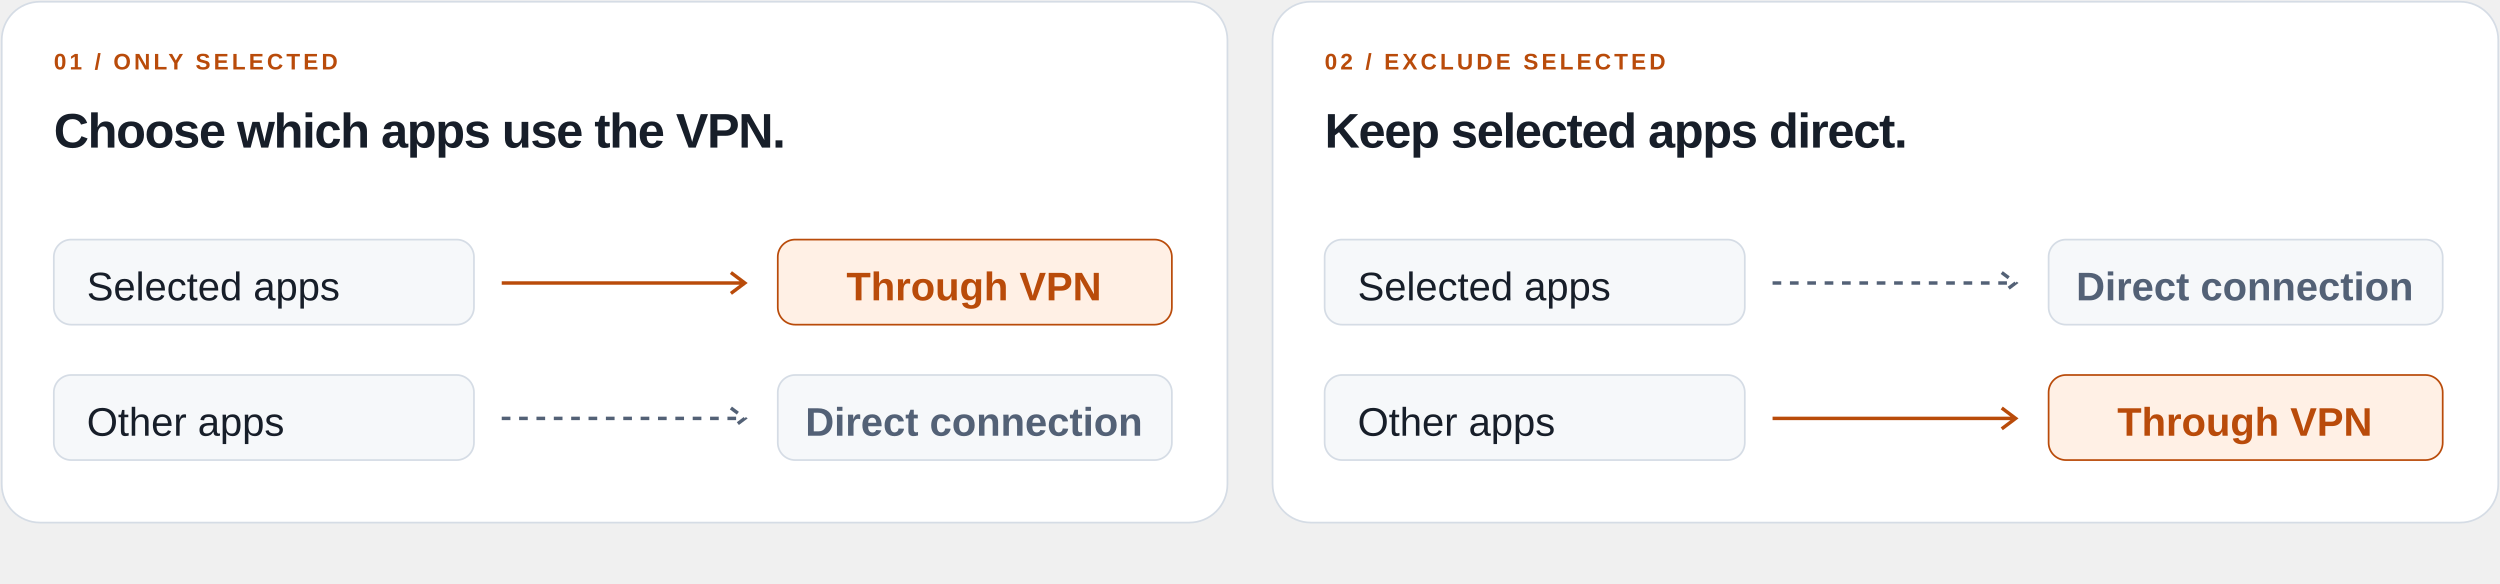
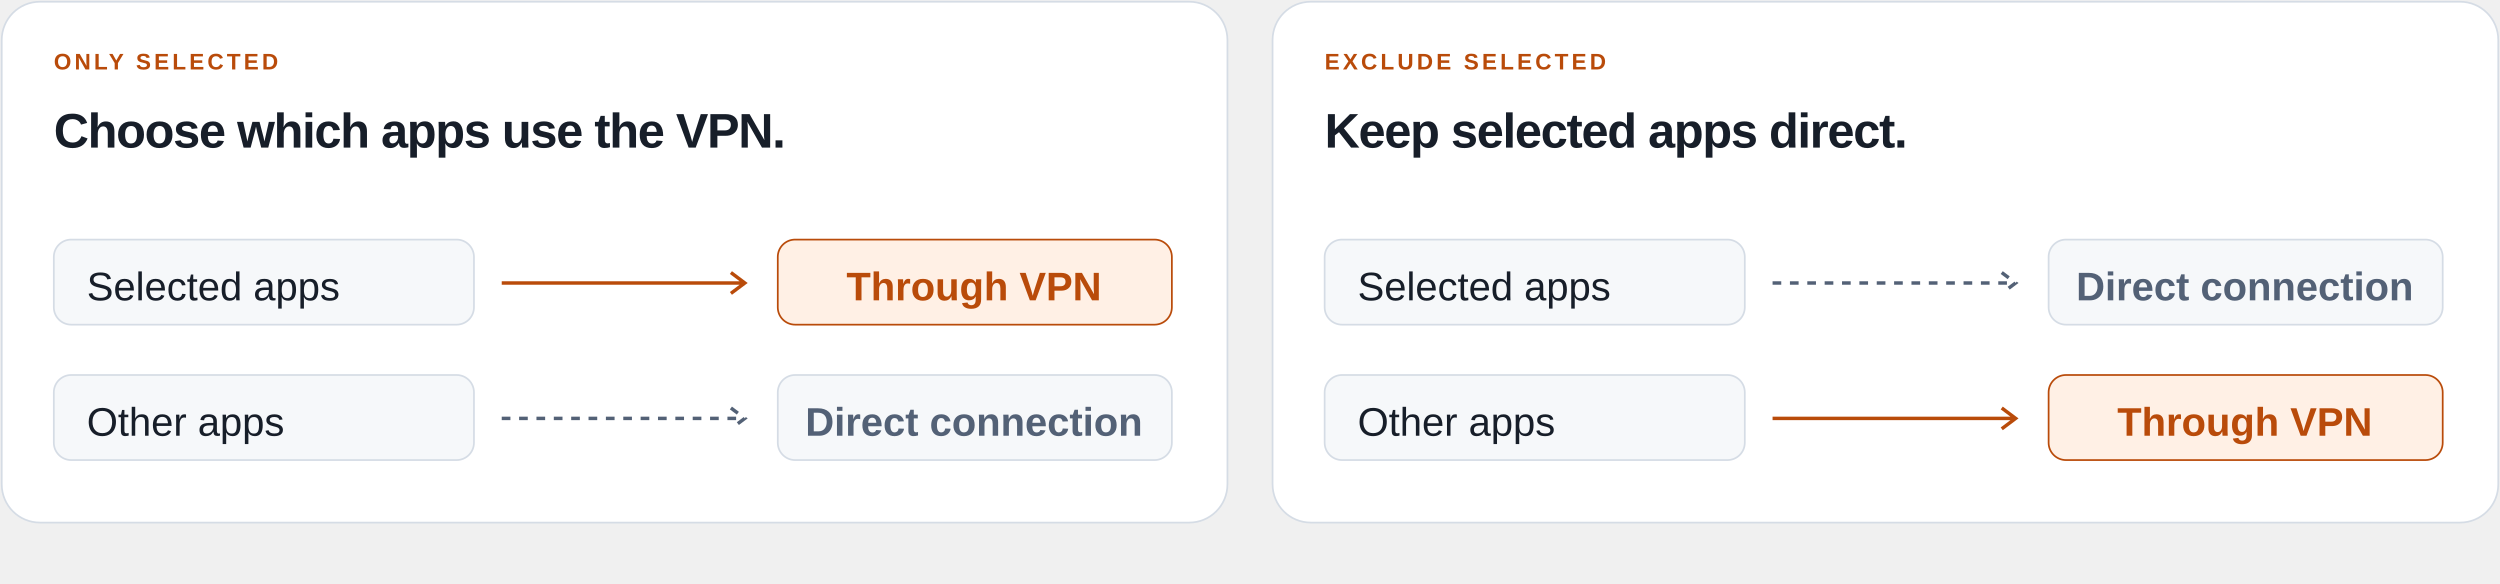
<svg xmlns="http://www.w3.org/2000/svg" width="1440" height="336" viewBox="0 0 1440 336" role="img" aria-labelledby="title desc">
  <rect x="1" y="1" width="706" height="300" rx="22" fill="#ffffff" stroke="#d5dce5" />
-   <text x="31" y="40" fill="#b94b0a" font-family="Segoe UI, Arial, sans-serif" font-size="13" font-weight="700" letter-spacing="1.8">01 / ONLY SELECTED</text>
+   <text x="31" y="40" fill="#b94b0a" font-family="Segoe UI, Arial, sans-serif" font-size="13" font-weight="700" letter-spacing="1.8">ONLY SELECTED</text>
  <text x="31" y="85" fill="#171e29" font-family="Segoe UI, Arial, sans-serif" font-size="28" font-weight="650" letter-spacing="-.7">Choose which apps use the VPN.</text>
  <rect x="31" y="138" width="242" height="49" rx="10" fill="#f6f8fa" stroke="#d5dce5" />
  <text x="50" y="173" fill="#171e29" font-family="Segoe UI, Arial, sans-serif" font-size="23" font-weight="500">Selected apps</text>
  <path d="M289 163h140m-8-6 8 6-8 6" fill="none" stroke="#b94b0a" stroke-width="2" />
  <rect x="448" y="138" width="227" height="49" rx="10" fill="#fff0e5" stroke="#b94b0a" />
  <text x="561" y="173" fill="#b94b0a" font-family="Segoe UI, Arial, sans-serif" font-size="23" text-anchor="middle" font-weight="600">Through VPN</text>
  <rect x="31" y="216" width="242" height="49" rx="10" fill="#f6f8fa" stroke="#d5dce5" />
  <text x="50" y="251" fill="#171e29" font-family="Segoe UI, Arial, sans-serif" font-size="23" font-weight="500">Other apps</text>
  <path d="M289 241h140m-8-6 8 6-8 6" fill="none" stroke="#536176" stroke-width="2" stroke-dasharray="5 5" />
  <rect x="448" y="216" width="227" height="49" rx="10" fill="#f6f8fa" stroke="#d5dce5" />
  <text x="561" y="251" fill="#536176" font-family="Segoe UI, Arial, sans-serif" font-size="23" text-anchor="middle" font-weight="600">Direct connection</text>
  <rect x="733" y="1" width="706" height="300" rx="22" fill="#ffffff" stroke="#d5dce5" />
-   <text x="763" y="40" fill="#b94b0a" font-family="Segoe UI, Arial, sans-serif" font-size="13" font-weight="700" letter-spacing="1.8">02 / EXCLUDE SELECTED</text>
+   <text x="763" y="40" fill="#b94b0a" font-family="Segoe UI, Arial, sans-serif" font-size="13" font-weight="700" letter-spacing="1.8">EXCLUDE SELECTED</text>
  <text x="763" y="85" fill="#171e29" font-family="Segoe UI, Arial, sans-serif" font-size="28" font-weight="650" letter-spacing="-.7">Keep selected apps direct.</text>
  <rect x="763" y="138" width="242" height="49" rx="10" fill="#f6f8fa" stroke="#d5dce5" />
  <text x="782" y="173" fill="#171e29" font-family="Segoe UI, Arial, sans-serif" font-size="23" font-weight="500">Selected apps</text>
  <path d="M1021 163h140m-8-6 8 6-8 6" fill="none" stroke="#536176" stroke-width="2" stroke-dasharray="5 5" />
  <rect x="1180" y="138" width="227" height="49" rx="10" fill="#f6f8fa" stroke="#d5dce5" />
  <text x="1293" y="173" fill="#536176" font-family="Segoe UI, Arial, sans-serif" font-size="23" text-anchor="middle" font-weight="600">Direct connection</text>
  <rect x="763" y="216" width="242" height="49" rx="10" fill="#f6f8fa" stroke="#d5dce5" />
  <text x="782" y="251" fill="#171e29" font-family="Segoe UI, Arial, sans-serif" font-size="23" font-weight="500">Other apps</text>
  <path d="M1021 241h140m-8-6 8 6-8 6" fill="none" stroke="#b94b0a" stroke-width="2" />
  <rect x="1180" y="216" width="227" height="49" rx="10" fill="#fff0e5" stroke="#b94b0a" />
  <text x="1293" y="251" fill="#b94b0a" font-family="Segoe UI, Arial, sans-serif" font-size="23" text-anchor="middle" font-weight="600">Through VPN</text>
</svg>
